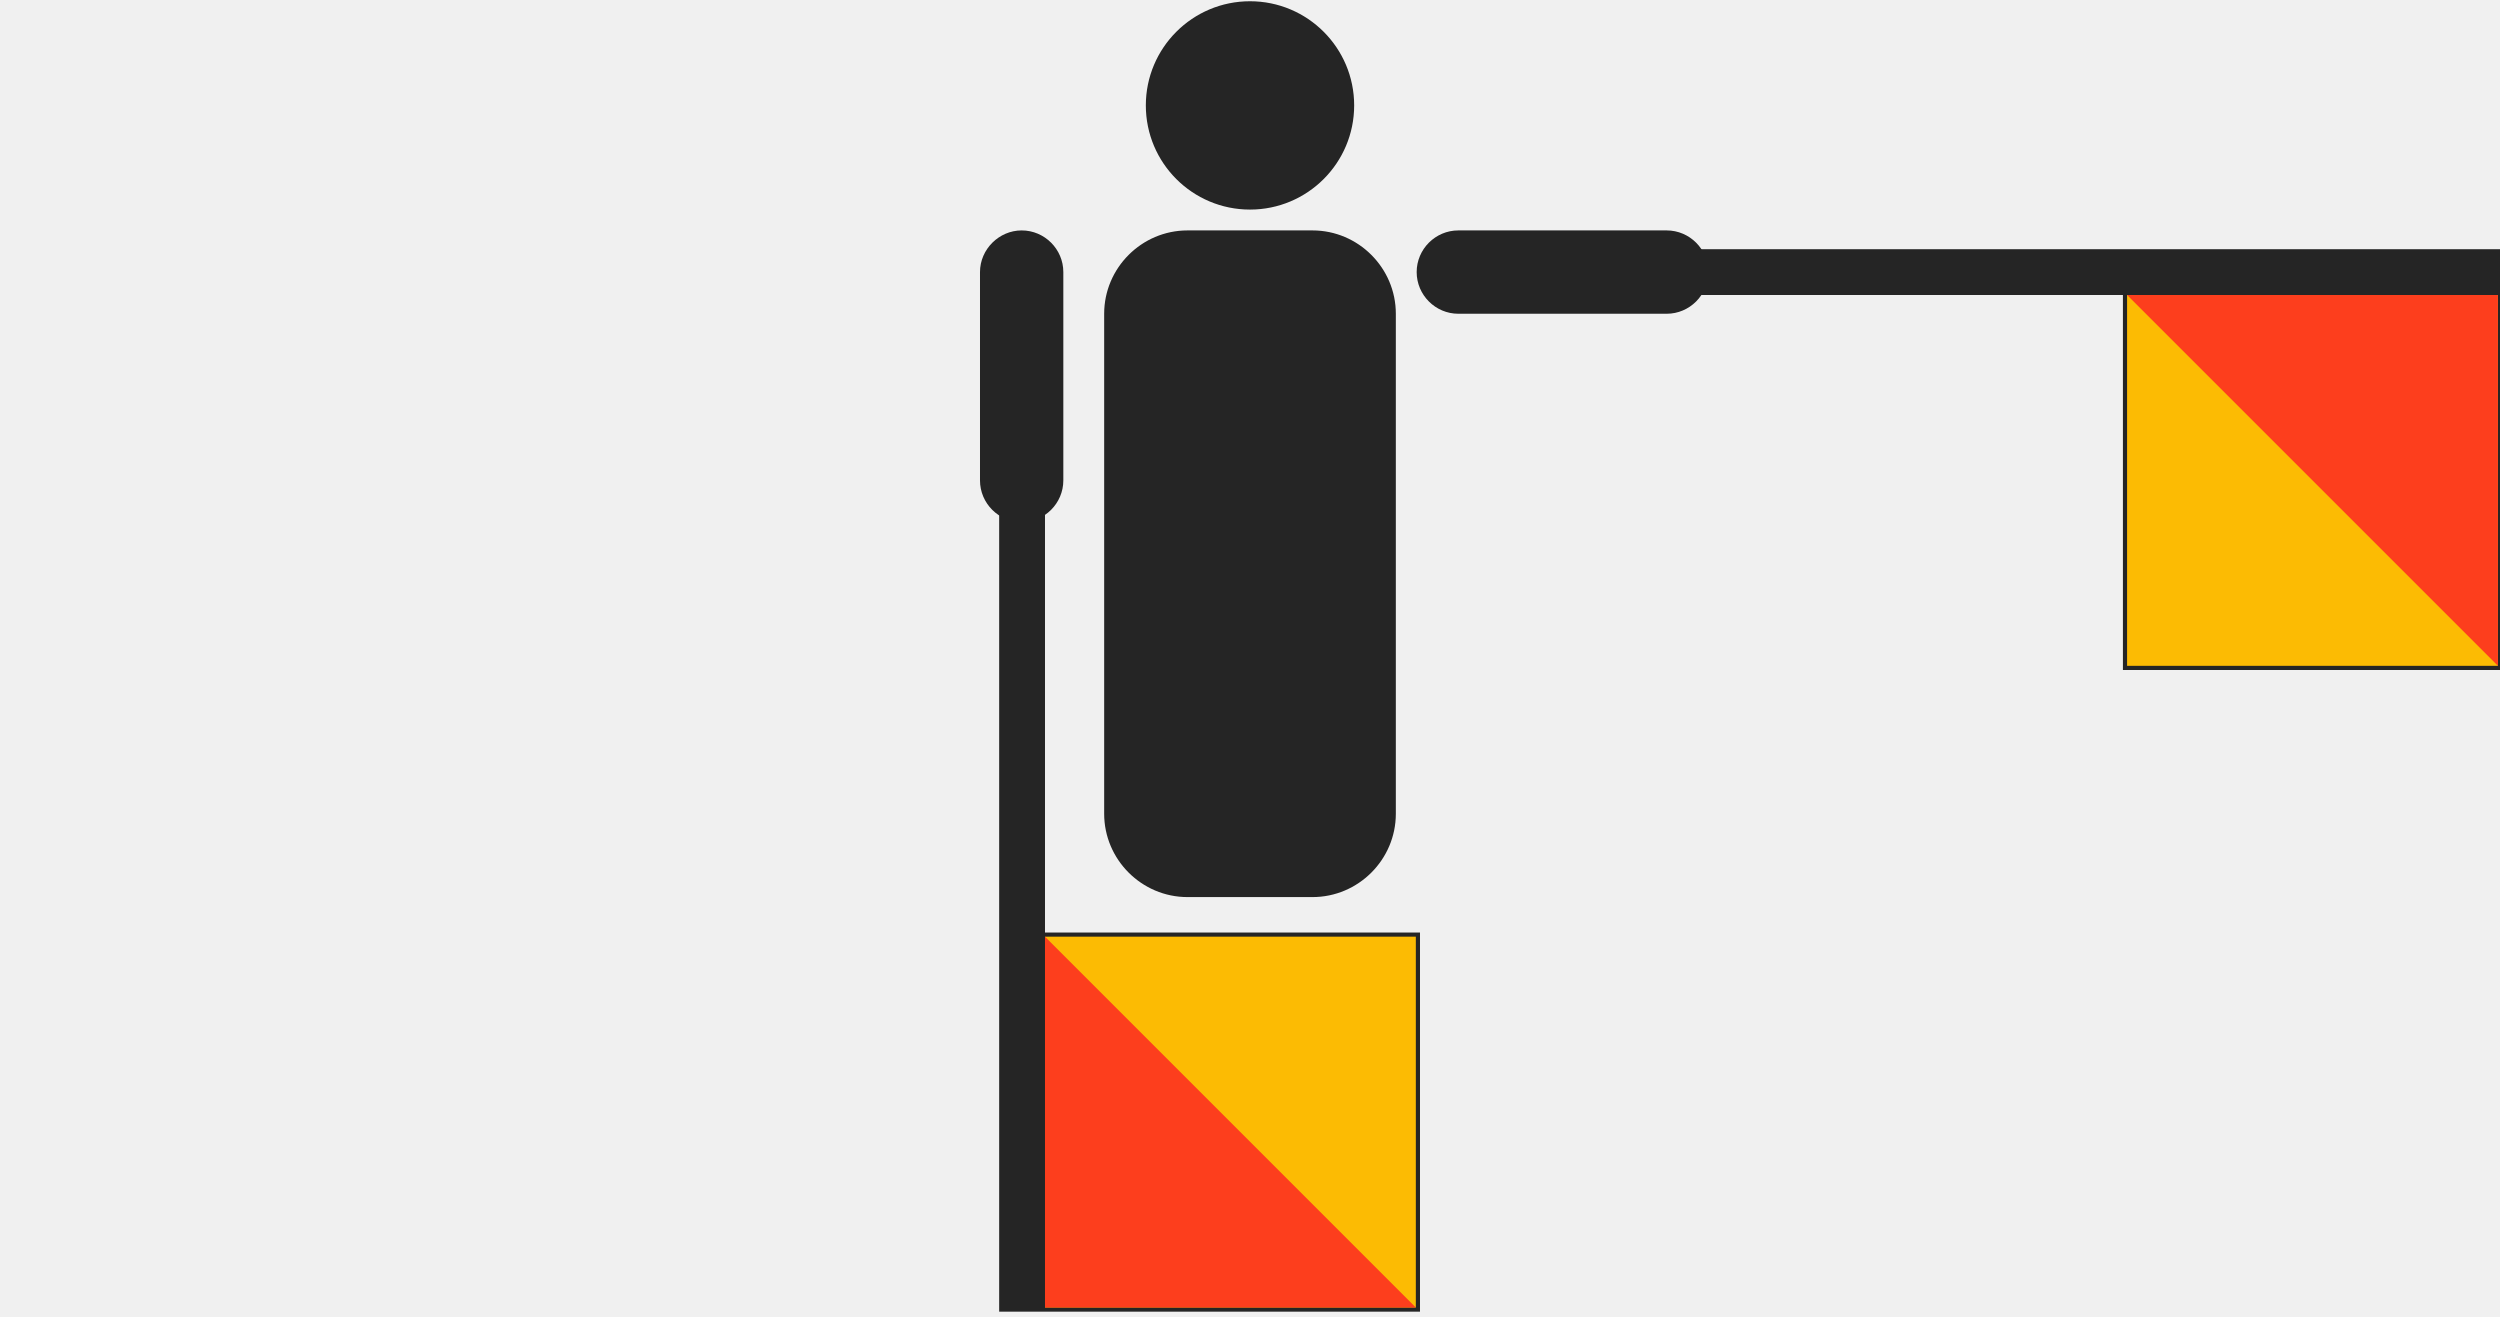
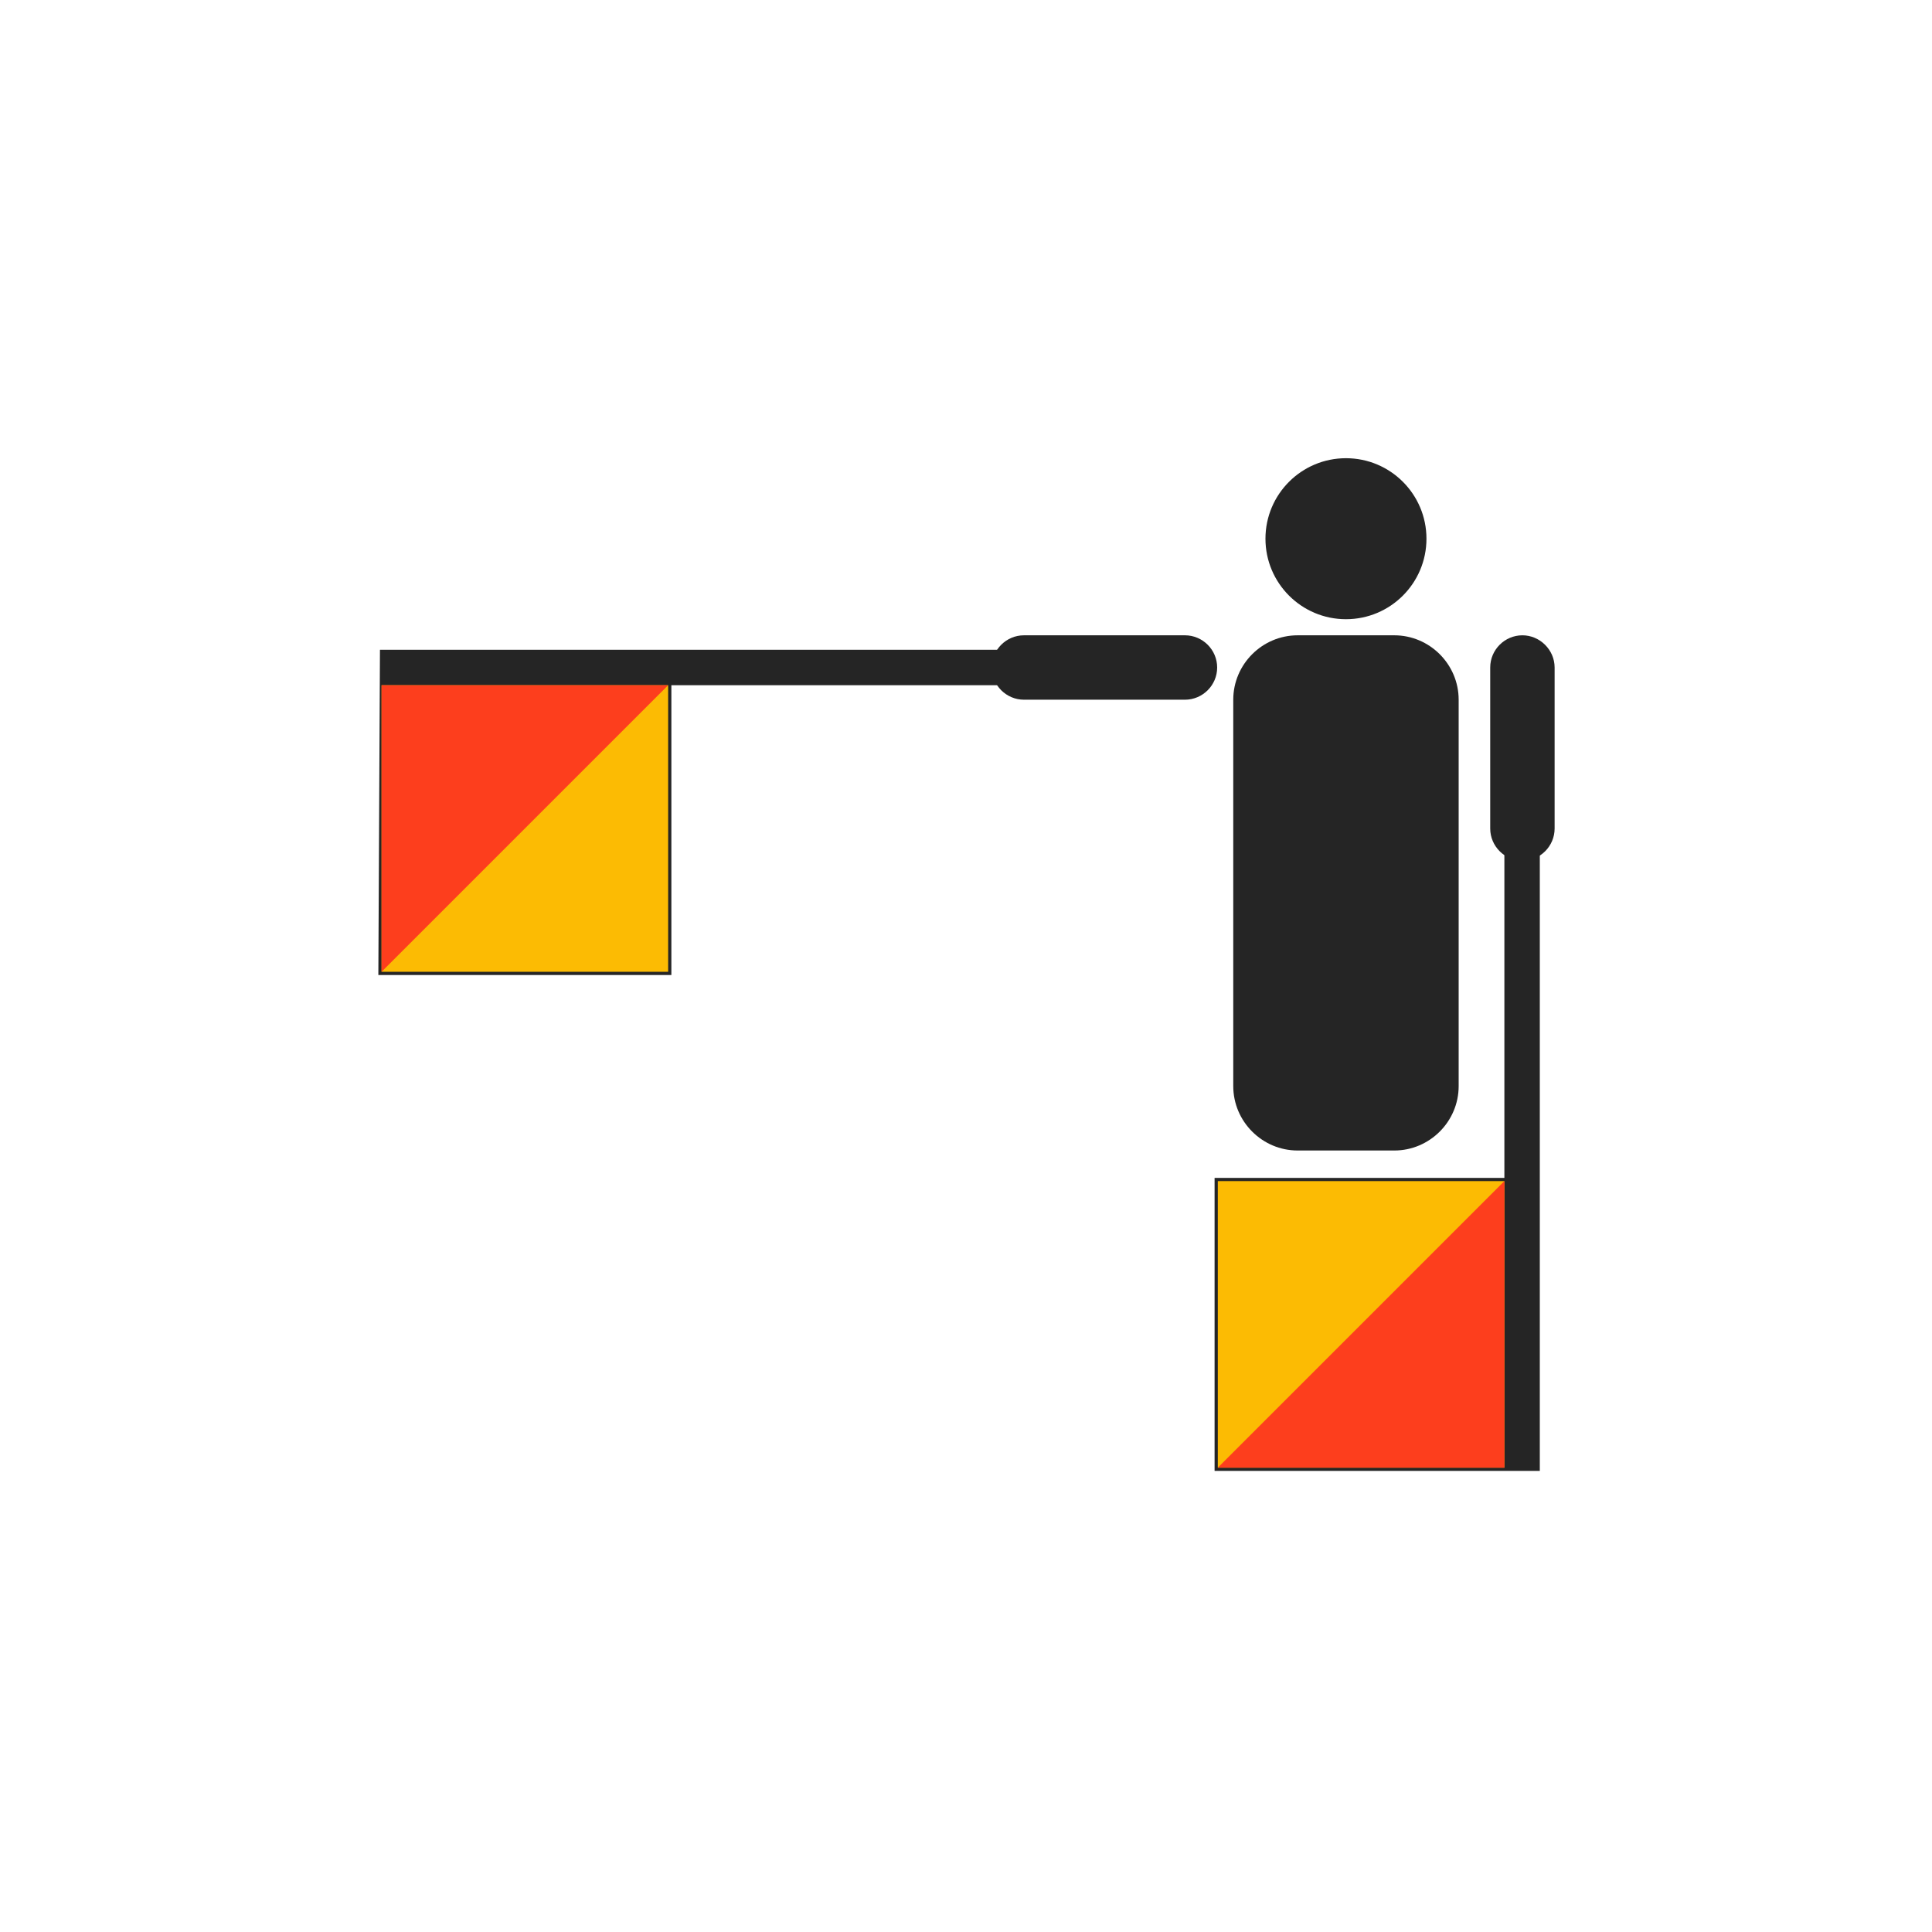
- <svg xmlns="http://www.w3.org/2000/svg" width="600" height="316" viewBox="0 0 600 316" fill="none">
-   <g clip-path="url(#clip0)">
-     <path d="M300 50.3C286.193 50.3 275 39.107 275 25.3C275 11.493 286.193 0.3 300 0.3C313.807 0.3 325 11.493 325 25.3C325 39.107 313.807 50.3 300 50.3Z" fill="#252525" />
-     <path d="M315 55.3H285C274 55.3 265 64.3 265 75.3V195.3C265 206.3 274 215.3 285 215.3H315C326 215.3 335 206.3 335 195.3V75.3C335 64.3 326 55.3 315 55.3Z" fill="#252525" />
-     <path d="M235.199 65.3V115.3C235.199 120.8 239.699 125.3 245.199 125.3C250.699 125.3 255.199 120.8 255.199 115.3V65.3C255.199 59.8 250.699 55.3 245.199 55.3C239.799 55.3 235.199 59.8 235.199 65.3Z" fill="#252525" />
-     <path d="M239.799 114.3V314.8H340.799V223.8H250.799V113.8L239.799 114.3Z" fill="#252525" />
-     <path d="M250.799 224.8V313.8H339.799V224.8H250.799Z" fill="#FCBB03" />
-     <path d="M250.799 224.8L339.799 313.8H250.799V224.8Z" fill="#FD3E1D" />
-     <path d="M400 55.3H350C344.5 55.3 340 59.8 340 65.3C340 70.8 344.5 75.3 350 75.3H400C405.5 75.3 410 70.8 410 65.3C410 59.8 405.5 55.3 400 55.3Z" fill="#252525" />
-     <path d="M600 59.8H399.5V70.8H509.5V160.8H600.5L600 59.8Z" fill="#252525" />
-     <path d="M599.5 70.8H510.5V159.8H599.5V70.8Z" fill="#FCBB03" />
-     <path d="M599.5 70.8H510.5L599.5 159.8V70.8Z" fill="#FD3E1D" />
-   </g>
-   <defs>
-     <clipPath id="clip0">
-       <rect width="600" height="315" transform="matrix(-1 0 0 1 600 0.299805)" fill="white" />
-     </clipPath>
-   </defs>
+ <svg xmlns="http://www.w3.org/2000/svg" width="600" height="600" viewBox="0 0 600 600" fill="none">
+   <rect width="600" height="600" fill="white" />
+   <path d="M418 192.3C431.807 192.3 443 181.107 443 167.3C443 153.493 431.807 142.3 418 142.3C404.193 142.3 393 153.493 393 167.3C393 181.107 404.193 192.3 418 192.3Z" fill="#252525" />
+   <path d="M403 197.3H433C444 197.3 453 206.3 453 217.3V337.3C453 348.3 444 357.3 433 357.3H403C392 357.3 383 348.3 383 337.3V217.3C383 206.3 392 197.3 403 197.3Z" fill="#252525" />
+   <path d="M482.8 207.3V257.3C482.8 262.8 478.3 267.3 472.8 267.3C467.3 267.3 462.8 262.8 462.8 257.3V207.3C462.8 201.8 467.3 197.3 472.8 197.3C478.2 197.3 482.8 201.8 482.8 207.3Z" fill="#252525" />
+   <path d="M478.2 256.3V456.8H377.2V365.8H467.2V255.8L478.2 256.3Z" fill="#252525" />
+   <path d="M467.2 366.8V455.8H378.2V366.8H467.2Z" fill="#FCBB03" />
+   <path d="M467.2 366.8L378.2 455.8H467.2V366.8Z" fill="#FD3E1D" />
+   <path d="M318 197.3H368C373.5 197.3 378 201.8 378 207.3C378 212.8 373.5 217.3 368 217.3H318C312.5 217.3 308 212.8 308 207.3C308 201.8 312.5 197.3 318 197.3Z" fill="#252525" />
+   <path d="M118 201.8H318.5V212.8H208.5V302.8H117.5L118 201.8Z" fill="#252525" />
+   <path d="M118.5 212.8H207.5V301.8H118.5V212.8Z" fill="#FCBB03" />
+   <path d="M118.5 212.8H207.5L118.5 301.8V212.8Z" fill="#FD3E1D" />
</svg>
